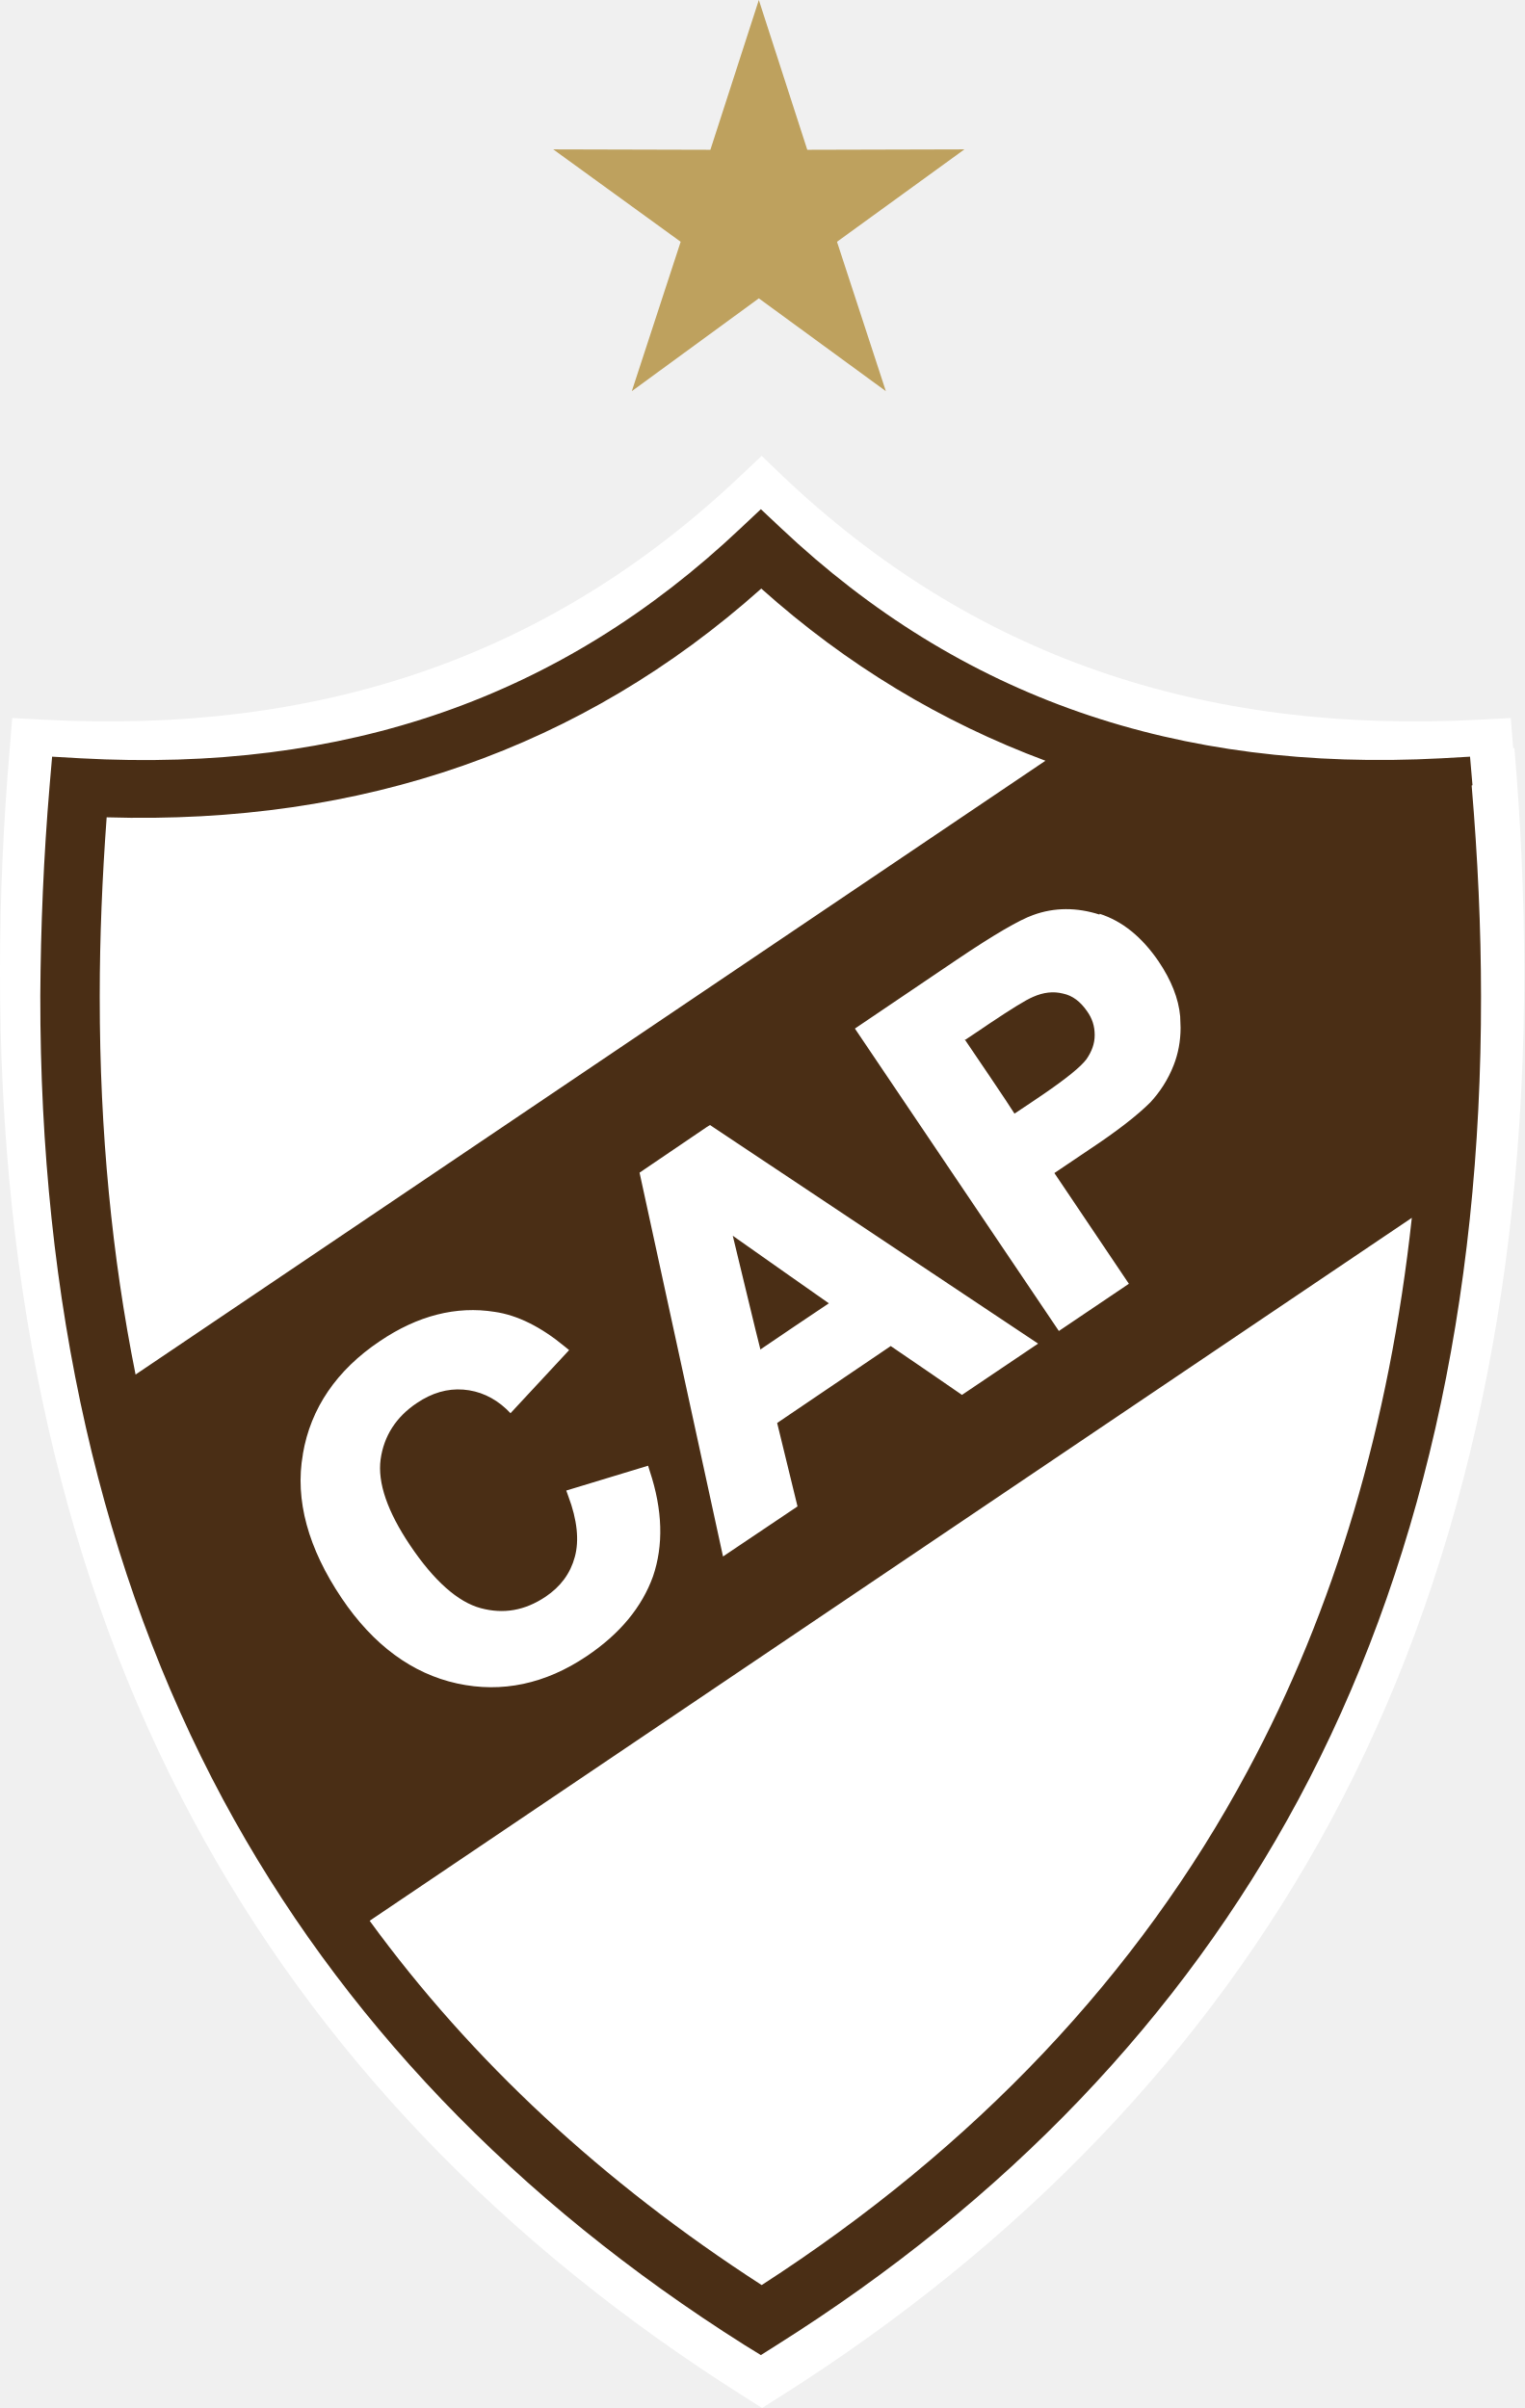
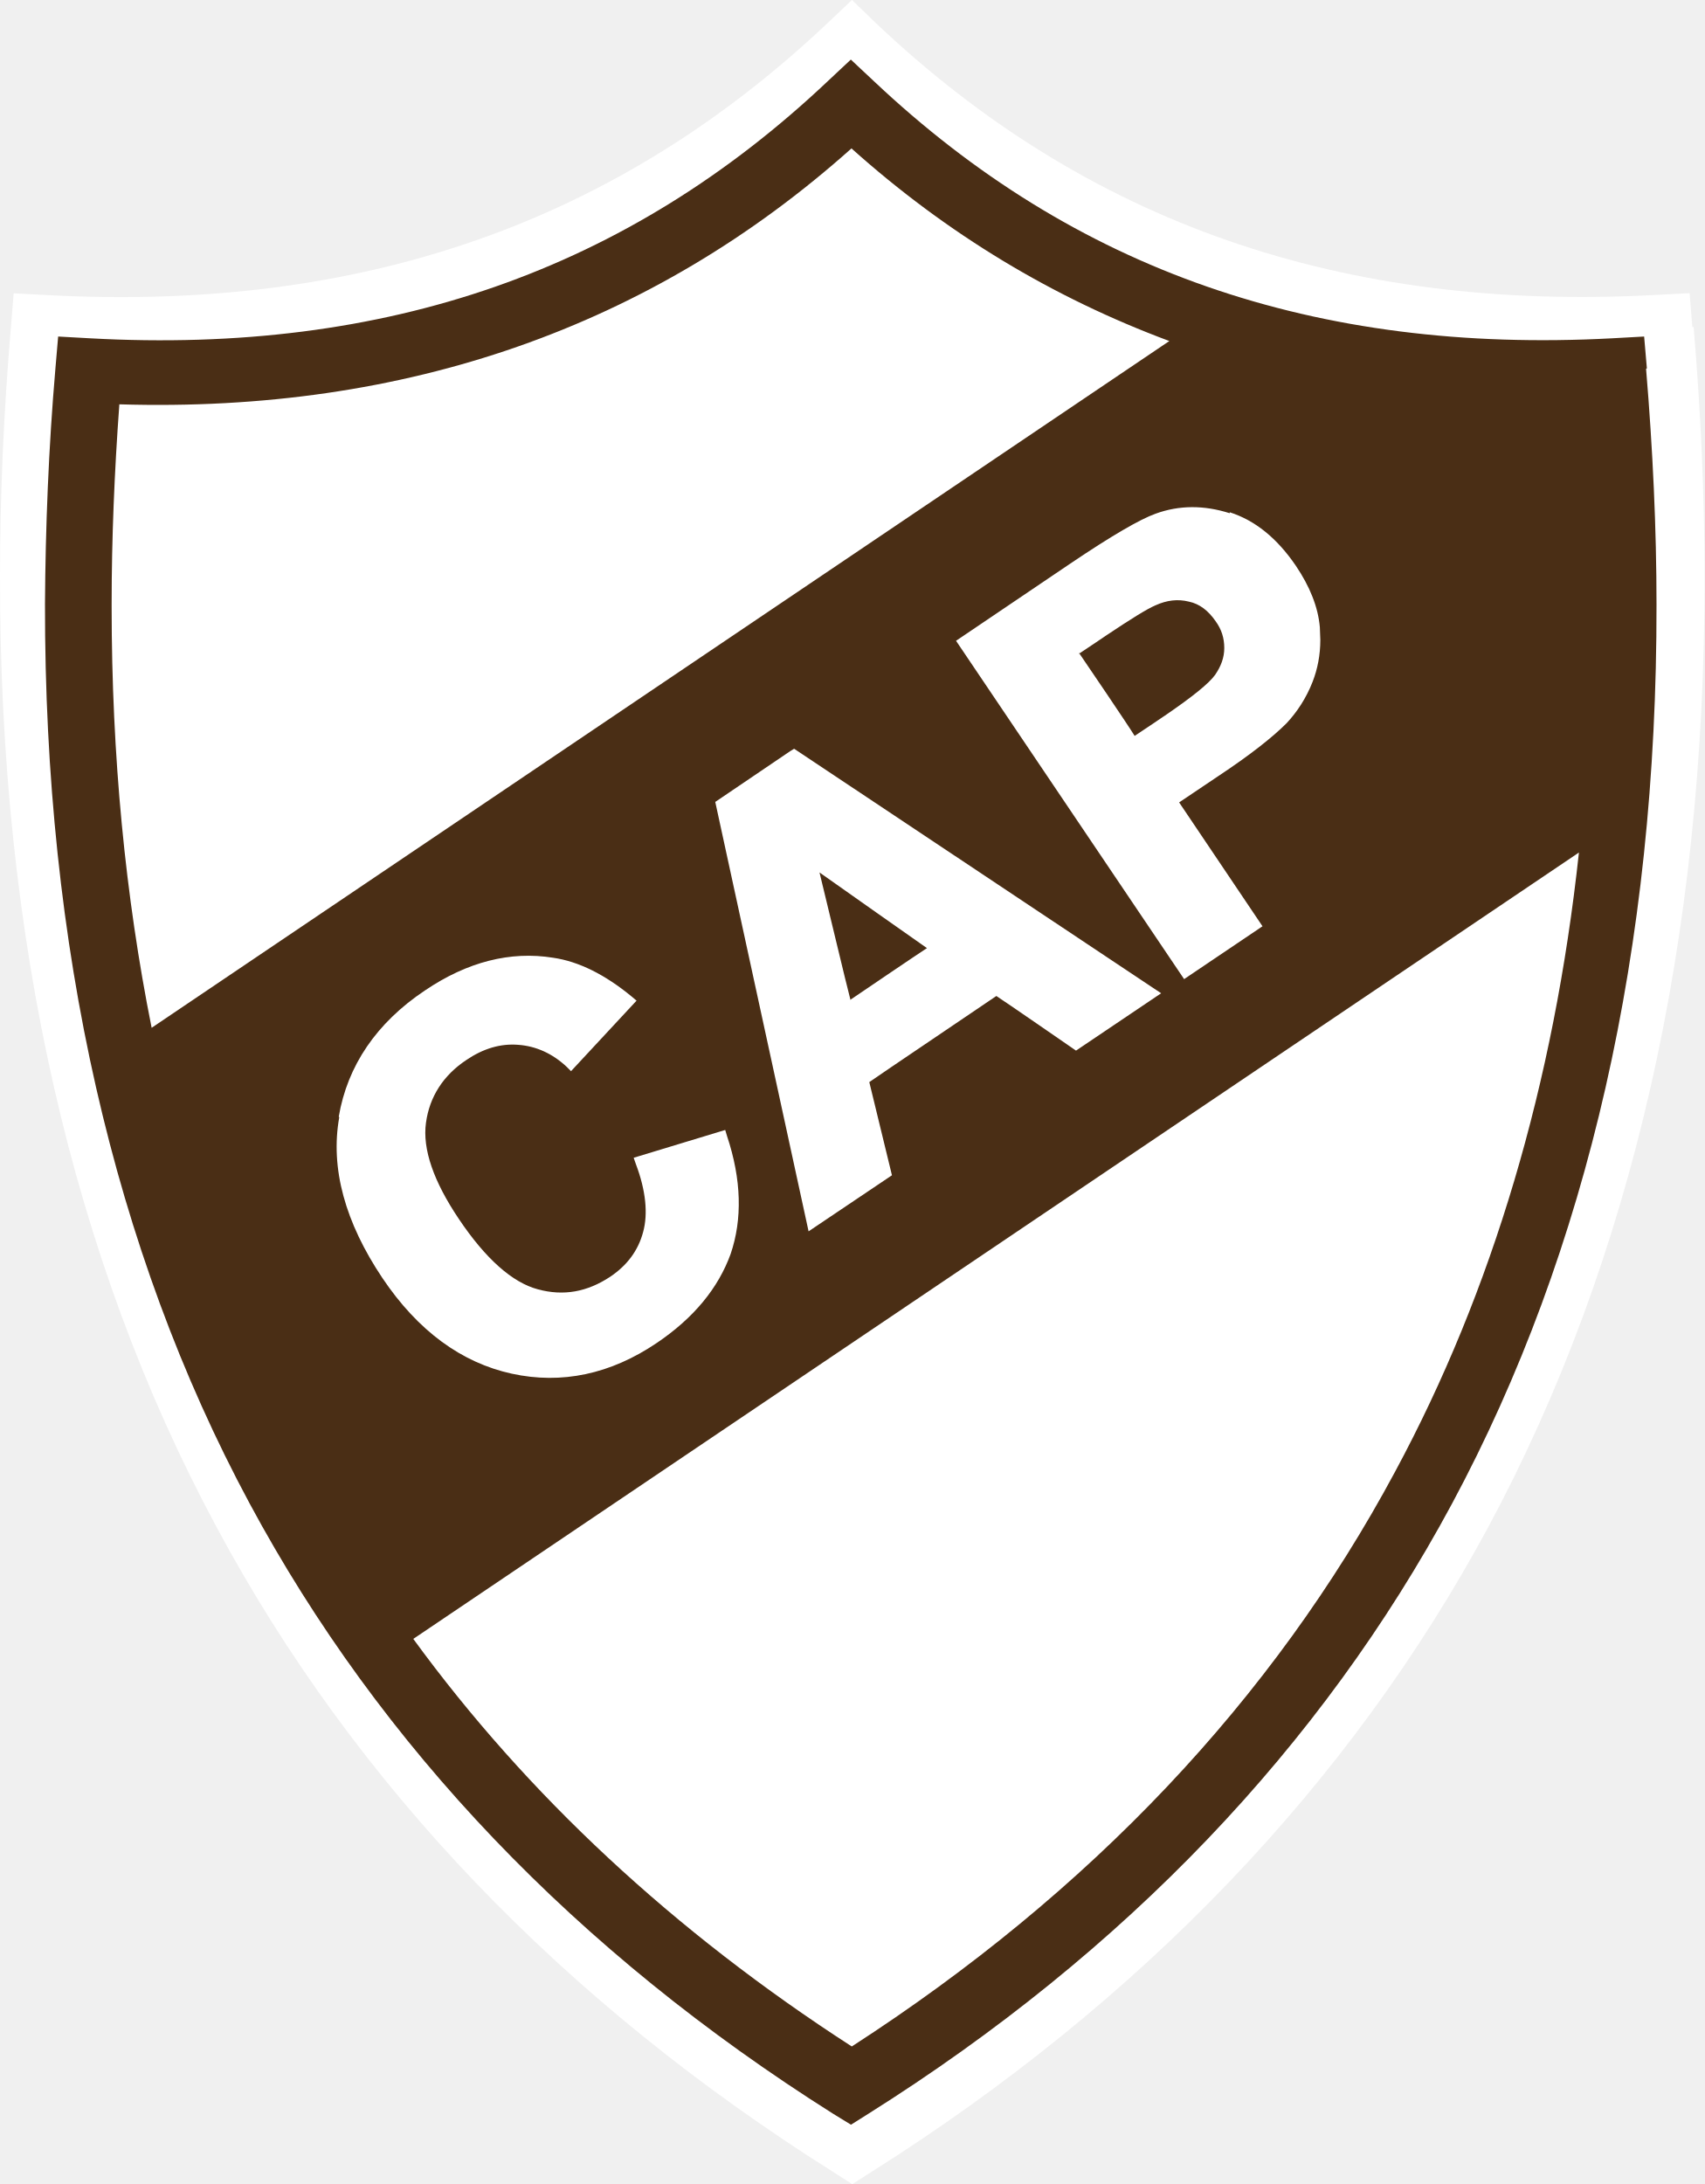
- <svg xmlns="http://www.w3.org/2000/svg" width="99.06mm" height="156.528mm" viewBox="0 0 99.06 156.528" version="1.1" id="svg1" xml:space="preserve">
-   <defs id="defs1">
-     <style id="style1">
-       .st0 {
-         fill: #4a2e15;
-       }
- 
-       .st0, .st1, .st2 {
-         fill-rule: evenodd;
-       }
- 
-       .st1 {
-         fill: #fff;
-       }
- 
-       .st2 {
-         fill: #bea15e;
-       }
-     </style>
-   </defs>
-   <g id="layer1" transform="translate(-296.6786,182.805)">
-     <g id="g12" transform="matrix(0.2645833,0,0,0.2645833,267.4158,-183.3077)">
-       <g id="g2">
-         <path class="st1" d="m 482.3,185.7 -0.6,-7.4 -7.4,0.4 c -68.9,3.7 -125,-15.8 -171.4,-59.8 l -5.2,-5 -5.3,5 c -46.5,44 -102.5,63.5 -171.4,59.8 l -7.4,-0.4 -0.6,7.4 c -1.6,18.6 -2.4,37 -2.4,54.6 -0.1,79.7 15.8,149.9 47.5,208.8 30.3,56.5 75.9,104.2 135.6,141.8 l 4.1,2.6 4.1,-2.6 c 59.6,-37.6 105.2,-85.3 135.6,-141.7 31.6,-58.8 47.6,-129.1 47.5,-208.7 0,-17.7 -0.8,-36.1 -2.4,-54.8 z" id="path1" />
-         <path class="st0" d="m 297.3,333.5 c 2.5,-1.7 14.3,-9.7 16.9,-11.4 -2.6,-1.8 -19.2,-13.5 -23.6,-16.6 1.3,5.3 6,25 6.8,28 z m 50.3,-76.2 c 1.3,1.9 11,16.2 12.2,18.2 1.7,-1.1 7,-4.7 7,-4.7 5.7,-3.9 9.3,-6.8 10.7,-8.7 1.3,-1.9 2,-3.8 2,-5.9 v 0 c 0,-2.2 -0.6,-4.1 -1.9,-5.9 -1.6,-2.3 -3.5,-3.8 -5.9,-4.3 -2.4,-0.6 -4.8,-0.3 -7.3,0.8 -1.9,0.8 -5.4,3 -10.8,6.6 0,0 -4.4,3 -6.1,4.1 z m 124.7,-62.5 -0.6,-7 -7,0.4 c -65.2,3.5 -118.2,-15 -162.2,-56.5 l -5,-4.7 -5,4.7 c -44,41.6 -97,60.1 -162.1,56.5 l -7,-0.4 -0.6,7 c -1.5,17.6 -2.2,35 -2.3,51.7 -0.1,75.3 15,141.8 44.9,197.5 28.7,53.4 71.8,98.5 128.2,134.1 l 3.9,2.4 3.8,-2.4 c 56.4,-35.5 99.5,-80.6 128.2,-134 29.9,-55.7 45,-122.1 44.9,-197.4 0,-16.7 -0.8,-34.1 -2.3,-51.8 z m -91.6,31.6 c 5.6,1.8 10.4,5.7 14.5,11.7 3.1,4.6 4.9,9.1 5.3,13.5 0,0.9 0.1,1.9 0.1,2.8 0,3.3 -0.6,6.4 -1.7,9.2 -1.4,3.6 -3.4,6.6 -5.7,9.1 -3.2,3.2 -8.2,7.1 -15,11.6 0,0 -6.8,4.6 -8.6,5.8 1.4,2.1 18.3,27.2 18.3,27.2 l -17.2,11.6 -50.1,-74.3 25,-16.9 c 9.2,-6.2 15.4,-9.8 18.8,-11 5.2,-1.9 10.7,-1.9 16.3,-0.1 z M 306.5,372 288.2,384.3 267.7,290 l 16.5,-11.2 0.8,-0.5 80.6,53.7 -18.7,12.6 c 0,0 -16.1,-11.1 -17.5,-12 -1.4,1 -26.5,17.9 -27.9,18.9 0.4,1.7 5,20.5 5,20.5 z M 143.9,339.6 c -5.8,-28.9 -8.8,-59.7 -8.8,-92.4 0,-32.7 0,-0.5 0,-0.8 0,-14.1 0.6,-28.8 1.7,-43.7 62.9,1.9 116.9,-17 160.8,-56.2 21,18.8 44.3,32.8 69.8,42.3 z m 41.1,19.5 c 1.9,-11.2 8.3,-20.6 18.9,-27.7 9.3,-6.3 18.8,-8.7 28.2,-7.2 5.6,0.8 11.4,3.7 17.2,8.5 l 1.1,0.9 -14.4,15.5 -1,-1 c -3.1,-2.9 -6.7,-4.5 -10.6,-4.8 -3.9,-0.3 -7.7,0.8 -11.4,3.3 -5.1,3.4 -8.1,8.1 -8.9,13.8 -0.8,5.8 1.7,12.9 7.2,21.1 5.9,8.8 11.8,14 17.4,15.5 5.6,1.5 10.8,0.6 15.9,-2.8 3.7,-2.5 6.1,-5.7 7.2,-9.8 1.1,-4 0.6,-9.1 -1.6,-14.9 l -0.5,-1.4 20.1,-6.1 0.4,1.3 c 3.2,9.6 3.4,18.3 0.8,25.9 -2.7,7.5 -8.1,14.1 -16.3,19.6 -10.1,6.8 -20.8,9.1 -31.8,6.7 -11,-2.4 -20.6,-9.4 -28.4,-21 -8.2,-12.2 -11.5,-24.1 -9.5,-35.3 z m 232,78 c -26.8,50 -67,92.4 -119.3,126.2 -39,-25.2 -71.3,-55.2 -96.3,-89.5 l 256,-172.7 c -5.5,50.7 -19,96.3 -40.4,136 z" id="path2" />
-       </g>
-       <polygon class="st2" points="246.5,38.6 285.1,38.7 297,1.9 308.9,38.7 347.5,38.6 316.2,61.3 328.2,98 297,75.2 265.8,98 277.8,61.3 " id="polygon2" />
+ <svg xmlns="http://www.w3.org/2000/svg" version="1.1" id="svg1" x="0px" y="0px" viewBox="0 0 280.8 359.7" style="enable-background:new 0 0 280.8 359.7;" xml:space="preserve">
+   <style type="text/css">
+ 	.st0{fill-rule:evenodd;clip-rule:evenodd;fill:#FFFFFF;}
+ 	.st1{fill-rule:evenodd;clip-rule:evenodd;fill:#4A2E15;}
+ </style>
+   <g id="g12" transform="matrix(0.2645833,0,0,0.2645833,267.4158,-183.3077)">
+     <g id="g2">
+       <path id="path1" class="st0" d="M42.9,896.3l-1.7-21l-21,1.1C-175.1,887-334.1,831.7-465.6,707l-14.7-14.2l-15,14.2    c-131.8,124.7-290.6,180-485.9,169.5l-21-1.1l-1.7,21c-4.5,52.7-6.8,104.9-6.8,154.8C-1011,1277-965.9,1476-876.1,1643    c85.9,160.2,215.1,295.4,384.4,402l11.6,7.4l11.6-7.4c168.9-106.6,298.2-241.8,384.4-401.7c89.6-166.7,134.9-366,134.6-591.6    c0-50.2-2.3-102.3-6.8-155.3L42.9,896.3z" />
+       <path id="path2" class="st1" d="M-481.5,1315.3c7.1-4.8,40.5-27.5,47.9-32.3c-7.4-5.1-54.4-38.3-66.9-47.1    c3.7,15,17,70.9,19.3,79.4H-481.5z M-338.9,1099.3c3.7,5.4,31.2,45.9,34.6,51.6c4.8-3.1,19.8-13.3,19.8-13.3    c16.2-11.1,26.4-19.3,30.3-24.7c3.7-5.4,5.7-10.8,5.7-16.7l0,0c0-6.2-1.7-11.6-5.4-16.7c-4.5-6.5-9.9-10.8-16.7-12.2    c-6.8-1.7-13.6-0.9-20.7,2.3c-5.4,2.3-15.3,8.5-30.6,18.7c0,0-12.5,8.5-17.3,11.6L-338.9,1099.3z M14.6,922.1l-1.7-19.8L-7,903.4    c-184.8,9.9-335.1-42.5-459.8-160.2l-14.2-13.3l-14.2,13.3c-124.7,117.9-275,170.4-459.5,160.2l-19.8-1.1l-1.7,19.8    c-4.3,49.9-6.2,99.2-6.5,146.6c-0.3,213.4,42.5,402,127.3,559.8c81.4,151.4,203.5,279.2,363.4,380.1l11.1,6.8l10.8-6.8    c159.9-100.6,282-228.5,363.4-379.8c84.8-157.9,127.6-346.1,127.3-559.6c0-47.3-2.3-96.7-6.5-146.8L14.6,922.1z M-245.1,1011.7    c15.9,5.1,29.5,16.2,41.1,33.2c8.8,13,13.9,25.8,15,38.3c0,2.6,0.3,5.4,0.3,7.9c0,9.4-1.7,18.1-4.8,26.1    c-4,10.2-9.6,18.7-16.2,25.8c-9.1,9.1-23.2,20.1-42.5,32.9c0,0-19.3,13-24.4,16.4c4,6,51.9,77.1,51.9,77.1l-48.8,32.9l-142-210.6    l70.9-47.9c26.1-17.6,43.7-27.8,53.3-31.2c14.7-5.4,30.3-5.4,46.2-0.3L-245.1,1011.7z M-455.4,1424.4l-51.9,34.9l-58.1-267.3    l46.8-31.7l2.3-1.4l228.5,152.2l-53,35.7c0,0-45.6-31.5-49.6-34c-4,2.8-75.1,50.7-79.1,53.6    C-468.4,1371.1-455.4,1424.4-455.4,1424.4z M-916.3,1332.6c-16.4-81.9-24.9-169.2-24.9-261.9s0-1.4,0-2.3c0-40,1.7-81.6,4.8-123.9    c178.3,5.4,331.4-48.2,455.8-159.3c59.5,53.3,125.6,93,197.9,119.9L-916.3,1332.6z M-799.8,1387.9c5.4-31.7,23.5-58.4,53.6-78.5    c26.4-17.9,53.3-24.7,79.9-20.4c15.9,2.3,32.3,10.5,48.8,24.1l3.1,2.6l-40.8,43.9l-2.8-2.8c-8.8-8.2-19-12.8-30-13.6    c-11.1-0.9-21.8,2.3-32.3,9.4c-14.5,9.6-23,23-25.2,39.1c-2.3,16.4,4.8,36.6,20.4,59.8c16.7,24.9,33.4,39.7,49.3,43.9    c15.9,4.3,30.6,1.7,45.1-7.9c10.5-7.1,17.3-16.2,20.4-27.8c3.1-11.3,1.7-25.8-4.5-42.2l-1.4-4l57-17.3l1.1,3.7    c9.1,27.2,9.6,51.9,2.3,73.4c-7.7,21.3-23,40-46.2,55.6c-28.6,19.3-59,25.8-90.1,19c-31.2-6.8-58.4-26.6-80.5-59.5    c-23.2-34.6-32.6-68.3-26.9-100.1L-799.8,1387.9z M-142.2,1609c-76,141.7-189.9,261.9-338.2,357.7    c-110.6-71.4-202.1-156.5-273-253.7l725.7-489.5C-43.2,1367.2-81.5,1496.4-142.2,1609L-142.2,1609z" />
    </g>
  </g>
</svg>
